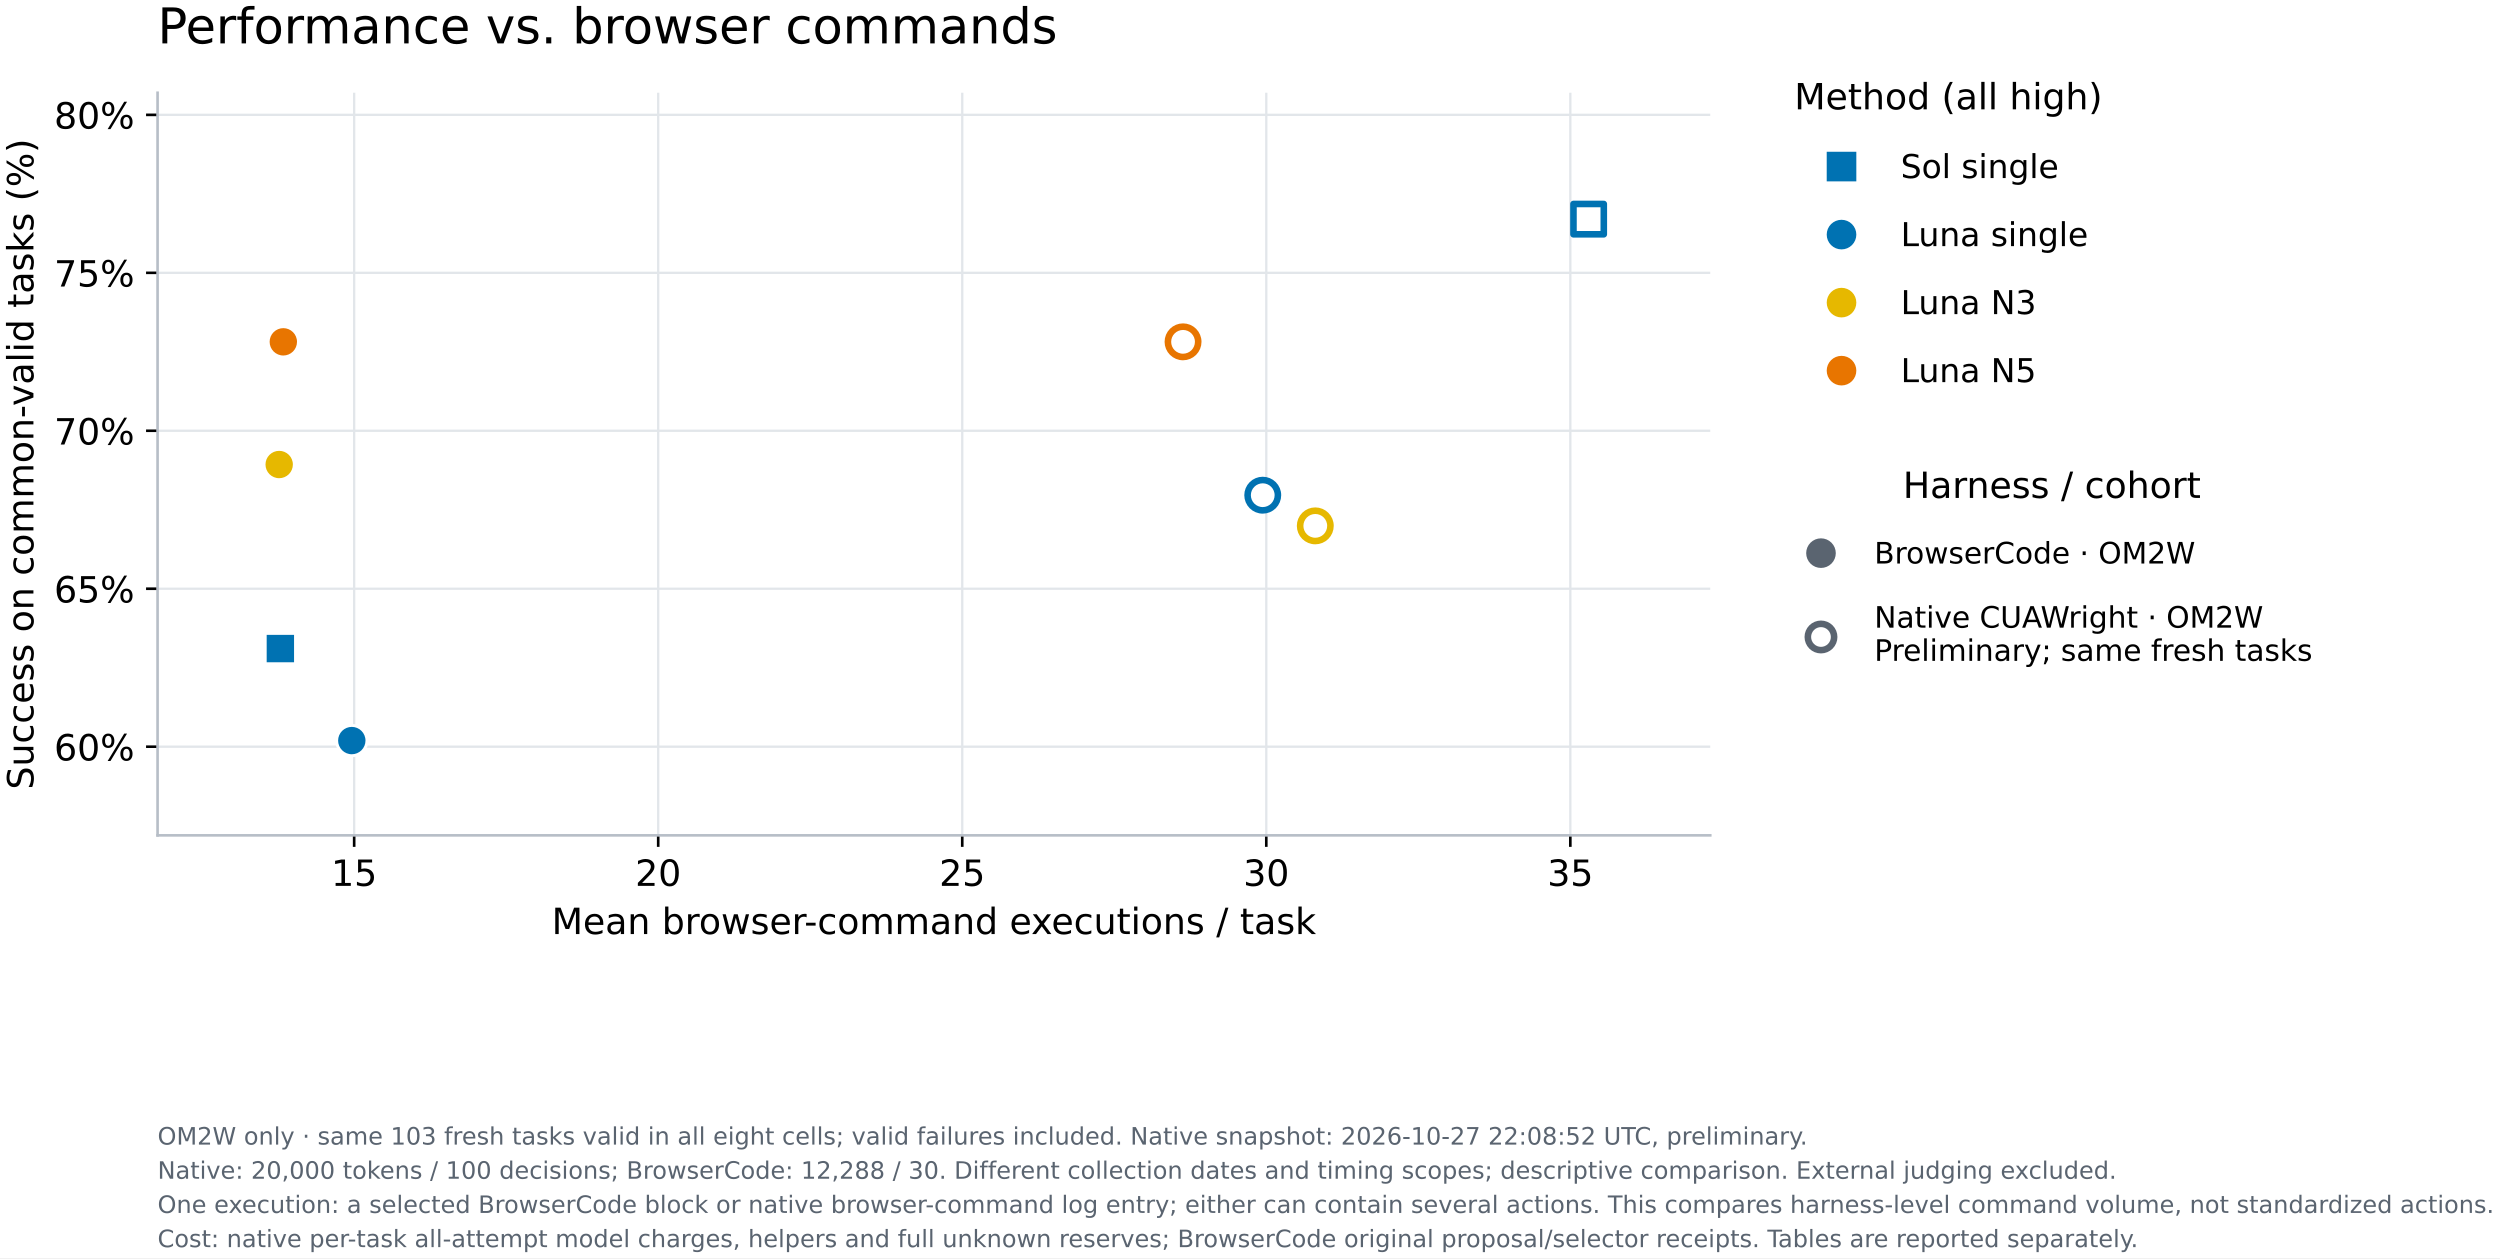
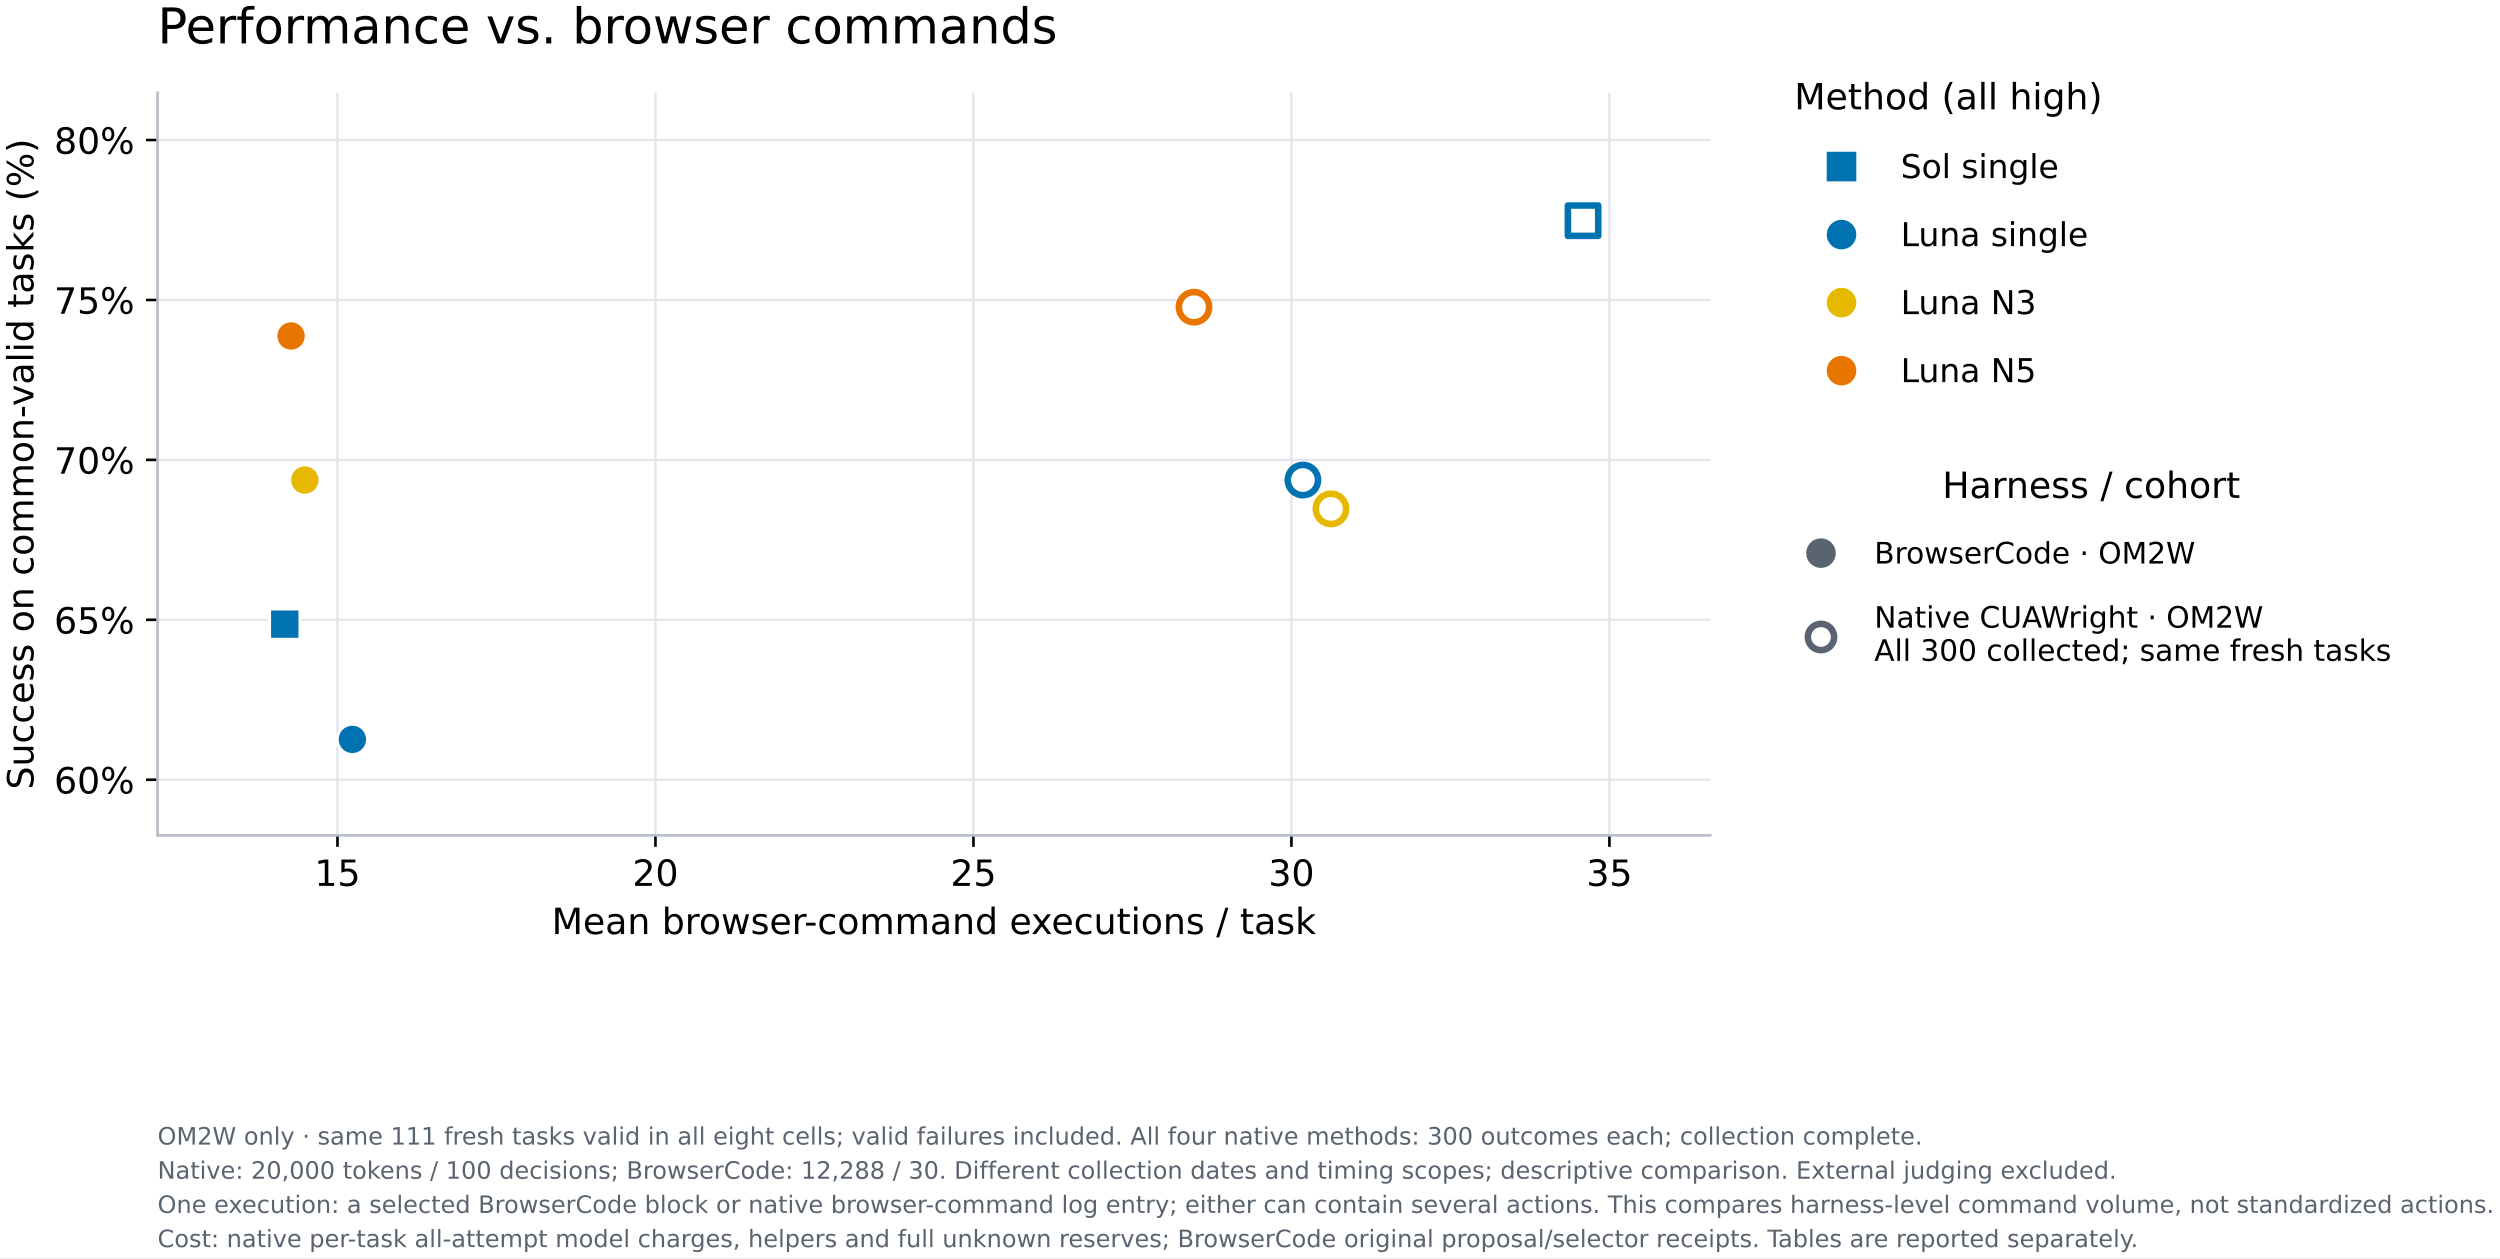
<svg xmlns="http://www.w3.org/2000/svg" xmlns:xlink="http://www.w3.org/1999/xlink" width="759.912pt" height="382.408pt" viewBox="0 0 759.912 382.408" version="1.1">
  <defs>
    <style type="text/css">*{stroke-linejoin: round; stroke-linecap: butt}</style>
  </defs>
  <g id="figure_1">
    <g id="patch_1">
      <path d="M 0 382.408 L 759.912 382.408 L 759.912 -0 L 0 -0 z " style="fill: #ffffff" />
    </g>
    <g id="axes_1">
      <g id="patch_2">
        <path d="M 47.895 253.918 L 519.855 253.918 L 519.855 28.198 L 47.895 28.198 z " style="fill: #ffffff" />
      </g>
      <g id="matplotlib.axis_1">
        <g id="xtick_1">
          <g id="line2d_1">
-             <path d="M 107.653 253.918 L 107.653 28.198 " clip-path="url(#pe97ac44efa)" style="fill: none; stroke: #e2e6ea; stroke-width: 0.7; stroke-linecap: square" />
+             <path d="M 102.58 253.918 L 102.58 28.198 " clip-path="url(#pc36e4b8370)" style="fill: none; stroke: #e2e6ea; stroke-width: 0.7; stroke-linecap: square" />
          </g>
          <g id="line2d_2">
            <defs>
-               <path id="mfaae4655cb" d="M 0 0 L 0 3.5 " style="stroke: #000000; stroke-width: 0.8" />
+               <path id="mb364911103" d="M 0 0 L 0 3.5 " style="stroke: #000000; stroke-width: 0.8" />
            </defs>
            <g>
-               <use xlink:href="#mfaae4655cb" x="107.653" y="253.918" style="stroke: #000000; stroke-width: 0.8" />
+               <use xlink:href="#mb364911103" x="102.58" y="253.918" style="stroke: #000000; stroke-width: 0.8" />
            </g>
          </g>
          <g id="text_1">
-             <text style="font-size: 11px; font-family: 'DejaVu Sans'; text-anchor: middle" x="107.653" y="269.276" transform="rotate(-0 107.6528 269.2759)">15</text>
+             <text style="font-size: 11px; font-family: 'DejaVu Sans'; text-anchor: middle" x="102.58" y="269.276" transform="rotate(-0 102.5798 269.2759)">15</text>
          </g>
        </g>
        <g id="xtick_2">
          <g id="line2d_3">
-             <path d="M 200.071 253.918 L 200.071 28.198 " clip-path="url(#pe97ac44efa)" style="fill: none; stroke: #e2e6ea; stroke-width: 0.7; stroke-linecap: square" />
+             <path d="M 199.236 253.918 L 199.236 28.198 " clip-path="url(#pc36e4b8370)" style="fill: none; stroke: #e2e6ea; stroke-width: 0.7; stroke-linecap: square" />
          </g>
          <g id="line2d_4">
            <g>
-               <use xlink:href="#mfaae4655cb" x="200.071" y="253.918" style="stroke: #000000; stroke-width: 0.8" />
+               <use xlink:href="#mb364911103" x="199.236" y="253.918" style="stroke: #000000; stroke-width: 0.8" />
            </g>
          </g>
          <g id="text_2">
-             <text style="font-size: 11px; font-family: 'DejaVu Sans'; text-anchor: middle" x="200.071" y="269.276" transform="rotate(-0 200.0709 269.2759)">20</text>
+             <text style="font-size: 11px; font-family: 'DejaVu Sans'; text-anchor: middle" x="199.236" y="269.276" transform="rotate(-0 199.2358 269.2759)">20</text>
          </g>
        </g>
        <g id="xtick_3">
          <g id="line2d_5">
-             <path d="M 292.489 253.918 L 292.489 28.198 " clip-path="url(#pe97ac44efa)" style="fill: none; stroke: #e2e6ea; stroke-width: 0.7; stroke-linecap: square" />
+             <path d="M 295.892 253.918 L 295.892 28.198 " clip-path="url(#pc36e4b8370)" style="fill: none; stroke: #e2e6ea; stroke-width: 0.7; stroke-linecap: square" />
          </g>
          <g id="line2d_6">
            <g>
-               <use xlink:href="#mfaae4655cb" x="292.489" y="253.918" style="stroke: #000000; stroke-width: 0.8" />
+               <use xlink:href="#mb364911103" x="295.892" y="253.918" style="stroke: #000000; stroke-width: 0.8" />
            </g>
          </g>
          <g id="text_3">
-             <text style="font-size: 11px; font-family: 'DejaVu Sans'; text-anchor: middle" x="292.489" y="269.276" transform="rotate(-0 292.4889 269.2759)">25</text>
+             <text style="font-size: 11px; font-family: 'DejaVu Sans'; text-anchor: middle" x="295.892" y="269.276" transform="rotate(-0 295.8918 269.2759)">25</text>
          </g>
        </g>
        <g id="xtick_4">
          <g id="line2d_7">
-             <path d="M 384.907 253.918 L 384.907 28.198 " clip-path="url(#pe97ac44efa)" style="fill: none; stroke: #e2e6ea; stroke-width: 0.7; stroke-linecap: square" />
+             <path d="M 392.548 253.918 L 392.548 28.198 " clip-path="url(#pc36e4b8370)" style="fill: none; stroke: #e2e6ea; stroke-width: 0.7; stroke-linecap: square" />
          </g>
          <g id="line2d_8">
            <g>
-               <use xlink:href="#mfaae4655cb" x="384.907" y="253.918" style="stroke: #000000; stroke-width: 0.8" />
+               <use xlink:href="#mb364911103" x="392.548" y="253.918" style="stroke: #000000; stroke-width: 0.8" />
            </g>
          </g>
          <g id="text_4">
-             <text style="font-size: 11px; font-family: 'DejaVu Sans'; text-anchor: middle" x="384.907" y="269.276" transform="rotate(-0 384.9069 269.2759)">30</text>
+             <text style="font-size: 11px; font-family: 'DejaVu Sans'; text-anchor: middle" x="392.548" y="269.276" transform="rotate(-0 392.5479 269.2759)">30</text>
          </g>
        </g>
        <g id="xtick_5">
          <g id="line2d_9">
-             <path d="M 477.325 253.918 L 477.325 28.198 " clip-path="url(#pe97ac44efa)" style="fill: none; stroke: #e2e6ea; stroke-width: 0.7; stroke-linecap: square" />
+             <path d="M 489.204 253.918 L 489.204 28.198 " clip-path="url(#pc36e4b8370)" style="fill: none; stroke: #e2e6ea; stroke-width: 0.7; stroke-linecap: square" />
          </g>
          <g id="line2d_10">
            <g>
-               <use xlink:href="#mfaae4655cb" x="477.325" y="253.918" style="stroke: #000000; stroke-width: 0.8" />
+               <use xlink:href="#mb364911103" x="489.204" y="253.918" style="stroke: #000000; stroke-width: 0.8" />
            </g>
          </g>
          <g id="text_5">
-             <text style="font-size: 11px; font-family: 'DejaVu Sans'; text-anchor: middle" x="477.325" y="269.276" transform="rotate(-0 477.3249 269.2759)">35</text>
+             <text style="font-size: 11px; font-family: 'DejaVu Sans'; text-anchor: middle" x="489.204" y="269.276" transform="rotate(-0 489.2039 269.2759)">35</text>
          </g>
        </g>
        <g id="text_6">
          <text style="font-size: 11px; font-family: 'DejaVu Sans'; text-anchor: middle" x="283.875" y="283.922" transform="rotate(-0 283.8752 283.9219)">Mean browser-command executions / task</text>
        </g>
      </g>
      <g id="matplotlib.axis_2">
        <g id="ytick_1">
          <g id="line2d_11">
-             <path d="M 47.895 226.973 L 519.855 226.973 " clip-path="url(#pe97ac44efa)" style="fill: none; stroke: #e2e6ea; stroke-width: 0.7; stroke-linecap: square" />
+             <path d="M 47.895 237.013 L 519.855 237.013 " clip-path="url(#pc36e4b8370)" style="fill: none; stroke: #e2e6ea; stroke-width: 0.7; stroke-linecap: square" />
          </g>
          <g id="line2d_12">
            <defs>
-               <path id="m91e9b07ac4" d="M 0 0 L -3.5 0 " style="stroke: #000000; stroke-width: 0.8" />
+               <path id="mf47422bd21" d="M 0 0 L -3.5 0 " style="stroke: #000000; stroke-width: 0.8" />
            </defs>
            <g>
-               <use xlink:href="#m91e9b07ac4" x="47.895" y="226.973" style="stroke: #000000; stroke-width: 0.8" />
+               <use xlink:href="#mf47422bd21" x="47.895" y="237.013" style="stroke: #000000; stroke-width: 0.8" />
            </g>
          </g>
          <g id="text_7">
-             <text style="font-size: 11px; font-family: 'DejaVu Sans'; text-anchor: end" x="40.895" y="231.152" transform="rotate(-0 40.89516 231.1521)">60%</text>
+             <text style="font-size: 11px; font-family: 'DejaVu Sans'; text-anchor: end" x="40.895" y="241.192" transform="rotate(-0 40.89516 241.1919)">60%</text>
          </g>
        </g>
        <g id="ytick_2">
          <g id="line2d_13">
-             <path d="M 47.895 178.957 L 519.855 178.957 " clip-path="url(#pe97ac44efa)" style="fill: none; stroke: #e2e6ea; stroke-width: 0.7; stroke-linecap: square" />
+             <path d="M 47.895 188.4 L 519.855 188.4 " clip-path="url(#pc36e4b8370)" style="fill: none; stroke: #e2e6ea; stroke-width: 0.7; stroke-linecap: square" />
          </g>
          <g id="line2d_14">
            <g>
-               <use xlink:href="#m91e9b07ac4" x="47.895" y="178.957" style="stroke: #000000; stroke-width: 0.8" />
+               <use xlink:href="#mf47422bd21" x="47.895" y="188.4" style="stroke: #000000; stroke-width: 0.8" />
            </g>
          </g>
          <g id="text_8">
-             <text style="font-size: 11px; font-family: 'DejaVu Sans'; text-anchor: end" x="40.895" y="183.136" transform="rotate(-0 40.89516 183.1365)">65%</text>
+             <text style="font-size: 11px; font-family: 'DejaVu Sans'; text-anchor: end" x="40.895" y="192.579" transform="rotate(-0 40.89516 192.5793)">65%</text>
          </g>
        </g>
        <g id="ytick_3">
          <g id="line2d_15">
-             <path d="M 47.895 130.942 L 519.855 130.942 " clip-path="url(#pe97ac44efa)" style="fill: none; stroke: #e2e6ea; stroke-width: 0.7; stroke-linecap: square" />
+             <path d="M 47.895 139.788 L 519.855 139.788 " clip-path="url(#pc36e4b8370)" style="fill: none; stroke: #e2e6ea; stroke-width: 0.7; stroke-linecap: square" />
          </g>
          <g id="line2d_16">
            <g>
-               <use xlink:href="#m91e9b07ac4" x="47.895" y="130.942" style="stroke: #000000; stroke-width: 0.8" />
+               <use xlink:href="#mf47422bd21" x="47.895" y="139.788" style="stroke: #000000; stroke-width: 0.8" />
            </g>
          </g>
          <g id="text_9">
-             <text style="font-size: 11px; font-family: 'DejaVu Sans'; text-anchor: end" x="40.895" y="135.121" transform="rotate(-0 40.89516 135.1209)">70%</text>
+             <text style="font-size: 11px; font-family: 'DejaVu Sans'; text-anchor: end" x="40.895" y="143.967" transform="rotate(-0 40.89516 143.9667)">70%</text>
          </g>
        </g>
        <g id="ytick_4">
          <g id="line2d_17">
-             <path d="M 47.895 82.926 L 519.855 82.926 " clip-path="url(#pe97ac44efa)" style="fill: none; stroke: #e2e6ea; stroke-width: 0.7; stroke-linecap: square" />
+             <path d="M 47.895 91.175 L 519.855 91.175 " clip-path="url(#pc36e4b8370)" style="fill: none; stroke: #e2e6ea; stroke-width: 0.7; stroke-linecap: square" />
          </g>
          <g id="line2d_18">
            <g>
-               <use xlink:href="#m91e9b07ac4" x="47.895" y="82.926" style="stroke: #000000; stroke-width: 0.8" />
+               <use xlink:href="#mf47422bd21" x="47.895" y="91.175" style="stroke: #000000; stroke-width: 0.8" />
            </g>
          </g>
          <g id="text_10">
-             <text style="font-size: 11px; font-family: 'DejaVu Sans'; text-anchor: end" x="40.895" y="87.105" transform="rotate(-0 40.89516 87.10527)">75%</text>
+             <text style="font-size: 11px; font-family: 'DejaVu Sans'; text-anchor: end" x="40.895" y="95.354" transform="rotate(-0 40.89516 95.35417)">75%</text>
          </g>
        </g>
        <g id="ytick_5">
          <g id="line2d_19">
-             <path d="M 47.895 34.911 L 519.855 34.911 " clip-path="url(#pe97ac44efa)" style="fill: none; stroke: #e2e6ea; stroke-width: 0.7; stroke-linecap: square" />
+             <path d="M 47.895 42.562 L 519.855 42.562 " clip-path="url(#pc36e4b8370)" style="fill: none; stroke: #e2e6ea; stroke-width: 0.7; stroke-linecap: square" />
          </g>
          <g id="line2d_20">
            <g>
-               <use xlink:href="#m91e9b07ac4" x="47.895" y="34.911" style="stroke: #000000; stroke-width: 0.8" />
+               <use xlink:href="#mf47422bd21" x="47.895" y="42.562" style="stroke: #000000; stroke-width: 0.8" />
            </g>
          </g>
          <g id="text_11">
-             <text style="font-size: 11px; font-family: 'DejaVu Sans'; text-anchor: end" x="40.895" y="39.09" transform="rotate(-0 40.89516 39.08966)">80%</text>
+             <text style="font-size: 11px; font-family: 'DejaVu Sans'; text-anchor: end" x="40.895" y="46.742" transform="rotate(-0 40.89516 46.74159)">80%</text>
          </g>
        </g>
        <g id="text_12">
          <text style="font-size: 11px; font-family: 'DejaVu Sans'; text-anchor: middle" x="10.158" y="141.058" transform="rotate(-90 10.15828 141.0577)">Success on common-valid tasks (%)</text>
        </g>
      </g>
      <g id="patch_3">
        <path d="M 47.895 253.918 L 47.895 28.198 " style="fill: none; stroke: #b7bec7; stroke-width: 0.8; stroke-linejoin: miter; stroke-linecap: square" />
      </g>
      <g id="patch_4">
        <path d="M 47.895 253.918 L 519.855 253.918 " style="fill: none; stroke: #b7bec7; stroke-width: 0.8; stroke-linejoin: miter; stroke-linecap: square" />
      </g>
      <g id="PathCollection_1">
        <defs>
-           <path id="m902639d02f" d="M -4.61 4.61 L 4.61 4.61 L 4.61 -4.61 L -4.61 -4.61 z " style="stroke: #ffffff; stroke-width: 0.9" />
-         </defs>
-         <g clip-path="url(#pe97ac44efa)">
-           <use xlink:href="#m902639d02f" x="85.221" y="197.138" style="fill: #0072b2; stroke: #ffffff; stroke-width: 0.9" />
+           <path id="mc43c6a93f9" d="M -4.61 4.61 L 4.61 4.61 L 4.61 -4.61 L -4.61 -4.61 z " style="stroke: #ffffff; stroke-width: 0.9" />
+         </defs>
+         <g clip-path="url(#pc36e4b8370)">
+           <use xlink:href="#mc43c6a93f9" x="86.558" y="189.714" style="fill: #0072b2; stroke: #ffffff; stroke-width: 0.9" />
        </g>
      </g>
      <g id="PathCollection_2">
        <defs>
-           <path id="m48bf80a966" d="M 0 4.61 C 1.223 4.61 2.395 4.124 3.26 3.26 C 4.124 2.395 4.61 1.223 4.61 0 C 4.61 -1.223 4.124 -2.395 3.26 -3.26 C 2.395 -4.124 1.223 -4.61 0 -4.61 C -1.223 -4.61 -2.395 -4.124 -3.26 -3.26 C -4.124 -2.395 -4.61 -1.223 -4.61 0 C -4.61 1.223 -4.124 2.395 -3.26 3.26 C -2.395 4.124 -1.223 4.61 0 4.61 z " style="stroke: #ffffff; stroke-width: 0.9" />
-         </defs>
-         <g clip-path="url(#pe97ac44efa)">
-           <use xlink:href="#m48bf80a966" x="106.935" y="225.108" style="fill: #0072b2; stroke: #ffffff; stroke-width: 0.9" />
+           <path id="m8d30213d21" d="M 0 4.61 C 1.223 4.61 2.395 4.124 3.26 3.26 C 4.124 2.395 4.61 1.223 4.61 0 C 4.61 -1.223 4.124 -2.395 3.26 -3.26 C 2.395 -4.124 1.223 -4.61 0 -4.61 C -1.223 -4.61 -2.395 -4.124 -3.26 -3.26 C -4.124 -2.395 -4.61 -1.223 -4.61 0 C -4.61 1.223 -4.124 2.395 -3.26 3.26 C -2.395 4.124 -1.223 4.61 0 4.61 z " style="stroke: #ffffff; stroke-width: 0.9" />
+         </defs>
+         <g clip-path="url(#pc36e4b8370)">
+           <use xlink:href="#m8d30213d21" x="107.108" y="224.75" style="fill: #0072b2; stroke: #ffffff; stroke-width: 0.9" />
        </g>
      </g>
      <g id="PathCollection_3">
        <defs>
-           <path id="mcd95f84317" d="M 0 4.61 C 1.223 4.61 2.395 4.124 3.26 3.26 C 4.124 2.395 4.61 1.223 4.61 0 C 4.61 -1.223 4.124 -2.395 3.26 -3.26 C 2.395 -4.124 1.223 -4.61 0 -4.61 C -1.223 -4.61 -2.395 -4.124 -3.26 -3.26 C -4.124 -2.395 -4.61 -1.223 -4.61 0 C -4.61 1.223 -4.124 2.395 -3.26 3.26 C -2.395 4.124 -1.223 4.61 0 4.61 z " style="stroke: #ffffff; stroke-width: 0.9" />
-         </defs>
-         <g clip-path="url(#pe97ac44efa)">
-           <use xlink:href="#mcd95f84317" x="84.862" y="141.198" style="fill: #e6b800; stroke: #ffffff; stroke-width: 0.9" />
+           <path id="m45ecc45ad5" d="M 0 4.61 C 1.223 4.61 2.395 4.124 3.26 3.26 C 4.124 2.395 4.61 1.223 4.61 0 C 4.61 -1.223 4.124 -2.395 3.26 -3.26 C 2.395 -4.124 1.223 -4.61 0 -4.61 C -1.223 -4.61 -2.395 -4.124 -3.26 -3.26 C -4.124 -2.395 -4.61 -1.223 -4.61 0 C -4.61 1.223 -4.124 2.395 -3.26 3.26 C -2.395 4.124 -1.223 4.61 0 4.61 z " style="stroke: #ffffff; stroke-width: 0.9" />
+         </defs>
+         <g clip-path="url(#pc36e4b8370)">
+           <use xlink:href="#m45ecc45ad5" x="92.653" y="145.919" style="fill: #e6b800; stroke: #ffffff; stroke-width: 0.9" />
        </g>
      </g>
      <g id="PathCollection_4">
        <defs>
-           <path id="m0fe87d2eab" d="M 0 4.61 C 1.223 4.61 2.395 4.124 3.26 3.26 C 4.124 2.395 4.61 1.223 4.61 0 C 4.61 -1.223 4.124 -2.395 3.26 -3.26 C 2.395 -4.124 1.223 -4.61 0 -4.61 C -1.223 -4.61 -2.395 -4.124 -3.26 -3.26 C -4.124 -2.395 -4.61 -1.223 -4.61 0 C -4.61 1.223 -4.124 2.395 -3.26 3.26 C -2.395 4.124 -1.223 4.61 0 4.61 z " style="stroke: #ffffff; stroke-width: 0.9" />
-         </defs>
-         <g clip-path="url(#pe97ac44efa)">
-           <use xlink:href="#m0fe87d2eab" x="86.119" y="103.904" style="fill: #e87500; stroke: #ffffff; stroke-width: 0.9" />
+           <path id="meec07fe731" d="M 0 4.61 C 1.223 4.61 2.395 4.124 3.26 3.26 C 4.124 2.395 4.61 1.223 4.61 0 C 4.61 -1.223 4.124 -2.395 3.26 -3.26 C 2.395 -4.124 1.223 -4.61 0 -4.61 C -1.223 -4.61 -2.395 -4.124 -3.26 -3.26 C -4.124 -2.395 -4.61 -1.223 -4.61 0 C -4.61 1.223 -4.124 2.395 -3.26 3.26 C -2.395 4.124 -1.223 4.61 0 4.61 z " style="stroke: #ffffff; stroke-width: 0.9" />
+         </defs>
+         <g clip-path="url(#pc36e4b8370)">
+           <use xlink:href="#meec07fe731" x="88.473" y="102.124" style="fill: #e87500; stroke: #ffffff; stroke-width: 0.9" />
        </g>
      </g>
      <g id="PathCollection_5">
        <defs>
-           <path id="mc5369a4c2e" d="M -4.61 4.61 L 4.61 4.61 L 4.61 -4.61 L -4.61 -4.61 z " style="stroke: #0072b2; stroke-width: 2" />
-         </defs>
-         <g clip-path="url(#pe97ac44efa)">
-           <use xlink:href="#mc5369a4c2e" x="482.888" y="66.61" style="fill: #ffffff; stroke: #0072b2; stroke-width: 2" />
+           <path id="m8e46f405a9" d="M -4.61 4.61 L 4.61 4.61 L 4.61 -4.61 L -4.61 -4.61 z " style="stroke: #0072b2; stroke-width: 2" />
+         </defs>
+         <g clip-path="url(#pc36e4b8370)">
+           <use xlink:href="#m8e46f405a9" x="481.193" y="67.088" style="fill: #ffffff; stroke: #0072b2; stroke-width: 2" />
        </g>
      </g>
      <g id="PathCollection_6">
        <defs>
-           <path id="mdcc3ba845a" d="M 0 4.61 C 1.223 4.61 2.395 4.124 3.26 3.26 C 4.124 2.395 4.61 1.223 4.61 0 C 4.61 -1.223 4.124 -2.395 3.26 -3.26 C 2.395 -4.124 1.223 -4.61 0 -4.61 C -1.223 -4.61 -2.395 -4.124 -3.26 -3.26 C -4.124 -2.395 -4.61 -1.223 -4.61 0 C -4.61 1.223 -4.124 2.395 -3.26 3.26 C -2.395 4.124 -1.223 4.61 0 4.61 z " style="stroke: #0072b2; stroke-width: 2" />
-         </defs>
-         <g clip-path="url(#pe97ac44efa)">
-           <use xlink:href="#mdcc3ba845a" x="383.83" y="150.521" style="fill: #ffffff; stroke: #0072b2; stroke-width: 2" />
+           <path id="m16825731fd" d="M 0 4.61 C 1.223 4.61 2.395 4.124 3.26 3.26 C 4.124 2.395 4.61 1.223 4.61 0 C 4.61 -1.223 4.124 -2.395 3.26 -3.26 C 2.395 -4.124 1.223 -4.61 0 -4.61 C -1.223 -4.61 -2.395 -4.124 -3.26 -3.26 C -4.124 -2.395 -4.61 -1.223 -4.61 0 C -4.61 1.223 -4.124 2.395 -3.26 3.26 C -2.395 4.124 -1.223 4.61 0 4.61 z " style="stroke: #0072b2; stroke-width: 2" />
+         </defs>
+         <g clip-path="url(#pc36e4b8370)">
+           <use xlink:href="#m16825731fd" x="396.031" y="145.919" style="fill: #ffffff; stroke: #0072b2; stroke-width: 2" />
        </g>
      </g>
      <g id="PathCollection_7">
        <defs>
-           <path id="m38d1db76a5" d="M 0 4.61 C 1.223 4.61 2.395 4.124 3.26 3.26 C 4.124 2.395 4.61 1.223 4.61 0 C 4.61 -1.223 4.124 -2.395 3.26 -3.26 C 2.395 -4.124 1.223 -4.61 0 -4.61 C -1.223 -4.61 -2.395 -4.124 -3.26 -3.26 C -4.124 -2.395 -4.61 -1.223 -4.61 0 C -4.61 1.223 -4.124 2.395 -3.26 3.26 C -2.395 4.124 -1.223 4.61 0 4.61 z " style="stroke: #e6b800; stroke-width: 2" />
-         </defs>
-         <g clip-path="url(#pe97ac44efa)">
-           <use xlink:href="#m38d1db76a5" x="399.801" y="159.844" style="fill: #ffffff; stroke: #e6b800; stroke-width: 2" />
+           <path id="mf2f2451e06" d="M 0 4.61 C 1.223 4.61 2.395 4.124 3.26 3.26 C 4.124 2.395 4.61 1.223 4.61 0 C 4.61 -1.223 4.124 -2.395 3.26 -3.26 C 2.395 -4.124 1.223 -4.61 0 -4.61 C -1.223 -4.61 -2.395 -4.124 -3.26 -3.26 C -4.124 -2.395 -4.61 -1.223 -4.61 0 C -4.61 1.223 -4.124 2.395 -3.26 3.26 C -2.395 4.124 -1.223 4.61 0 4.61 z " style="stroke: #e6b800; stroke-width: 2" />
+         </defs>
+         <g clip-path="url(#pc36e4b8370)">
+           <use xlink:href="#mf2f2451e06" x="404.565" y="154.678" style="fill: #ffffff; stroke: #e6b800; stroke-width: 2" />
        </g>
      </g>
      <g id="PathCollection_8">
        <defs>
-           <path id="mcea0b9baa1" d="M 0 4.61 C 1.223 4.61 2.395 4.124 3.26 3.26 C 4.124 2.395 4.61 1.223 4.61 0 C 4.61 -1.223 4.124 -2.395 3.26 -3.26 C 2.395 -4.124 1.223 -4.61 0 -4.61 C -1.223 -4.61 -2.395 -4.124 -3.26 -3.26 C -4.124 -2.395 -4.61 -1.223 -4.61 0 C -4.61 1.223 -4.124 2.395 -3.26 3.26 C -2.395 4.124 -1.223 4.61 0 4.61 z " style="stroke: #e87500; stroke-width: 2" />
-         </defs>
-         <g clip-path="url(#pe97ac44efa)">
-           <use xlink:href="#mcea0b9baa1" x="359.604" y="103.904" style="fill: #ffffff; stroke: #e87500; stroke-width: 2" />
+           <path id="mfc5a9b41ad" d="M 0 4.61 C 1.223 4.61 2.395 4.124 3.26 3.26 C 4.124 2.395 4.61 1.223 4.61 0 C 4.61 -1.223 4.124 -2.395 3.26 -3.26 C 2.395 -4.124 1.223 -4.61 0 -4.61 C -1.223 -4.61 -2.395 -4.124 -3.26 -3.26 C -4.124 -2.395 -4.61 -1.223 -4.61 0 C -4.61 1.223 -4.124 2.395 -3.26 3.26 C -2.395 4.124 -1.223 4.61 0 4.61 z " style="stroke: #e87500; stroke-width: 2" />
+         </defs>
+         <g clip-path="url(#pc36e4b8370)">
+           <use xlink:href="#mfc5a9b41ad" x="362.942" y="93.365" style="fill: #ffffff; stroke: #e87500; stroke-width: 2" />
        </g>
      </g>
      <g id="text_13">
        <text style="font-size: 15px; font-family: 'DejaVu Sans'; text-anchor: start" x="47.895" y="13.198" transform="rotate(-0 47.89516 13.19766)">Performance vs. browser commands</text>
      </g>
    </g>
    <g id="text_14">
-       <text style="font-size: 7.3px; font-family: 'DejaVu Sans'; fill: #5a6470" transform="translate(47.89516 347.9102)">OM2W only · same 103 fresh tasks valid in all eight cells; valid failures included. Native snapshot: 2026-10-27 22:08:52 UTC, preliminary.</text>
+       <text style="font-size: 7.3px; font-family: 'DejaVu Sans'; fill: #5a6470" transform="translate(47.89516 347.9102)">OM2W only · same 111 fresh tasks valid in all eight cells; valid failures included. All four native methods: 300 outcomes each; collection complete.</text>
      <text style="font-size: 7.3px; font-family: 'DejaVu Sans'; fill: #5a6470" transform="translate(47.89516 358.3034)">Native: 20,000 tokens / 100 decisions; BrowserCode: 12,288 / 30. Different collection dates and timing scopes; descriptive comparison. External judging excluded.</text>
      <text style="font-size: 7.3px; font-family: 'DejaVu Sans'; fill: #5a6470" transform="translate(47.89516 368.6965)">One execution: a selected BrowserCode block or native browser-command log entry; either can contain several actions. This compares harness-level command volume, not standardized actions.</text>
      <text style="font-size: 7.3px; font-family: 'DejaVu Sans'; fill: #5a6470" transform="translate(47.89516 379.0897)">Cost: native per-task all-attempt model charges, helpers and full unknown reserves; BrowserCode original proposal/selector receipts. Tables are reported separately.</text>
    </g>
    <g id="legend_1">
      <g id="text_15">
        <text style="font-size: 11px; font-family: 'DejaVu Sans'; text-anchor: start" x="545.415" y="33.244" transform="rotate(-0 545.4152 33.24394)">Method (all high)</text>
      </g>
      <g id="line2d_21">
        <defs>
-           <path id="m9c16beba93" d="M -4 4 L 4 4 L 4 -4 L -4 -4 z " style="stroke: #0072b2; stroke-linejoin: miter" />
-         </defs>
-         <g>
-           <use xlink:href="#m9c16beba93" x="559.757" y="50.63" style="fill: #0072b2; stroke: #0072b2; stroke-linejoin: miter" />
+           <path id="m0b1f9ff8fa" d="M -4 4 L 4 4 L 4 -4 L -4 -4 z " style="stroke: #0072b2; stroke-linejoin: miter" />
+         </defs>
+         <g>
+           <use xlink:href="#m0b1f9ff8fa" x="559.757" y="50.63" style="fill: #0072b2; stroke: #0072b2; stroke-linejoin: miter" />
        </g>
      </g>
      <g id="text_16">
        <text style="font-size: 10px; font-family: 'DejaVu Sans'; text-anchor: start" x="577.757" y="54.13" transform="rotate(-0 577.7571 54.13003)">Sol single</text>
      </g>
      <g id="line2d_22">
        <defs>
-           <path id="mb39dd1ea01" d="M 0 4 C 1.061 4 2.078 3.579 2.828 2.828 C 3.579 2.078 4 1.061 4 0 C 4 -1.061 3.579 -2.078 2.828 -2.828 C 2.078 -3.579 1.061 -4 0 -4 C -1.061 -4 -2.078 -3.579 -2.828 -2.828 C -3.579 -2.078 -4 -1.061 -4 0 C -4 1.061 -3.579 2.078 -2.828 2.828 C -2.078 3.579 -1.061 4 0 4 z " style="stroke: #0072b2" />
-         </defs>
-         <g>
-           <use xlink:href="#mb39dd1ea01" x="559.757" y="71.308" style="fill: #0072b2; stroke: #0072b2" />
+           <path id="mf35d8888fa" d="M 0 4 C 1.061 4 2.078 3.579 2.828 2.828 C 3.579 2.078 4 1.061 4 0 C 4 -1.061 3.579 -2.078 2.828 -2.828 C 2.078 -3.579 1.061 -4 0 -4 C -1.061 -4 -2.078 -3.579 -2.828 -2.828 C -3.579 -2.078 -4 -1.061 -4 0 C -4 1.061 -3.579 2.078 -2.828 2.828 C -2.078 3.579 -1.061 4 0 4 z " style="stroke: #0072b2" />
+         </defs>
+         <g>
+           <use xlink:href="#mf35d8888fa" x="559.757" y="71.308" style="fill: #0072b2; stroke: #0072b2" />
        </g>
      </g>
      <g id="text_17">
        <text style="font-size: 10px; font-family: 'DejaVu Sans'; text-anchor: start" x="577.757" y="74.808" transform="rotate(-0 577.7571 74.80816)">Luna single</text>
      </g>
      <g id="line2d_23">
        <defs>
-           <path id="mf8c2da427e" d="M 0 4 C 1.061 4 2.078 3.579 2.828 2.828 C 3.579 2.078 4 1.061 4 0 C 4 -1.061 3.579 -2.078 2.828 -2.828 C 2.078 -3.579 1.061 -4 0 -4 C -1.061 -4 -2.078 -3.579 -2.828 -2.828 C -3.579 -2.078 -4 -1.061 -4 0 C -4 1.061 -3.579 2.078 -2.828 2.828 C -2.078 3.579 -1.061 4 0 4 z " style="stroke: #e6b800" />
-         </defs>
-         <g>
-           <use xlink:href="#mf8c2da427e" x="559.757" y="91.986" style="fill: #e6b800; stroke: #e6b800" />
+           <path id="mbebf3bb7e3" d="M 0 4 C 1.061 4 2.078 3.579 2.828 2.828 C 3.579 2.078 4 1.061 4 0 C 4 -1.061 3.579 -2.078 2.828 -2.828 C 2.078 -3.579 1.061 -4 0 -4 C -1.061 -4 -2.078 -3.579 -2.828 -2.828 C -3.579 -2.078 -4 -1.061 -4 0 C -4 1.061 -3.579 2.078 -2.828 2.828 C -2.078 3.579 -1.061 4 0 4 z " style="stroke: #e6b800" />
+         </defs>
+         <g>
+           <use xlink:href="#mbebf3bb7e3" x="559.757" y="91.986" style="fill: #e6b800; stroke: #e6b800" />
        </g>
      </g>
      <g id="text_18">
        <text style="font-size: 10px; font-family: 'DejaVu Sans'; text-anchor: start" x="577.757" y="95.486" transform="rotate(-0 577.7571 95.48628)">Luna N3</text>
      </g>
      <g id="line2d_24">
        <defs>
-           <path id="m95e81a4cbf" d="M 0 4 C 1.061 4 2.078 3.579 2.828 2.828 C 3.579 2.078 4 1.061 4 0 C 4 -1.061 3.579 -2.078 2.828 -2.828 C 2.078 -3.579 1.061 -4 0 -4 C -1.061 -4 -2.078 -3.579 -2.828 -2.828 C -3.579 -2.078 -4 -1.061 -4 0 C -4 1.061 -3.579 2.078 -2.828 2.828 C -2.078 3.579 -1.061 4 0 4 z " style="stroke: #e87500" />
-         </defs>
-         <g>
-           <use xlink:href="#m95e81a4cbf" x="559.757" y="112.664" style="fill: #e87500; stroke: #e87500" />
+           <path id="mf7f3256b01" d="M 0 4 C 1.061 4 2.078 3.579 2.828 2.828 C 3.579 2.078 4 1.061 4 0 C 4 -1.061 3.579 -2.078 2.828 -2.828 C 2.078 -3.579 1.061 -4 0 -4 C -1.061 -4 -2.078 -3.579 -2.828 -2.828 C -3.579 -2.078 -4 -1.061 -4 0 C -4 1.061 -3.579 2.078 -2.828 2.828 C -2.078 3.579 -1.061 4 0 4 z " style="stroke: #e87500" />
+         </defs>
+         <g>
+           <use xlink:href="#mf7f3256b01" x="559.757" y="112.664" style="fill: #e87500; stroke: #e87500" />
        </g>
      </g>
      <g id="text_19">
        <text style="font-size: 10px; font-family: 'DejaVu Sans'; text-anchor: start" x="577.757" y="116.164" transform="rotate(-0 577.7571 116.1644)">Luna N5</text>
      </g>
    </g>
    <g id="legend_2">
      <g id="text_20">
-         <text style="font-size: 11px; font-family: 'DejaVu Sans'; text-anchor: start" x="578.42" y="151.36" transform="rotate(-0 578.4204 151.3599)">Harness / cohort</text>
+         <text style="font-size: 11px; font-family: 'DejaVu Sans'; text-anchor: start" x="590.401" y="151.36" transform="rotate(-0 590.4009 151.3599)">Harness / cohort</text>
      </g>
      <g id="line2d_25">
        <defs>
-           <path id="m5104b277fc" d="M 0 4 C 1.061 4 2.078 3.579 2.828 2.828 C 3.579 2.078 4 1.061 4 0 C 4 -1.061 3.579 -2.078 2.828 -2.828 C 2.078 -3.579 1.061 -4 0 -4 C -1.061 -4 -2.078 -3.579 -2.828 -2.828 C -3.579 -2.078 -4 -1.061 -4 0 C -4 1.061 -3.579 2.078 -2.828 2.828 C -2.078 3.579 -1.061 4 0 4 z " style="stroke: #5a6470" />
-         </defs>
-         <g>
-           <use xlink:href="#m5104b277fc" x="553.515" y="168.136" style="fill: #5a6470; stroke: #5a6470" />
+           <path id="m1eb1dfe08a" d="M 0 4 C 1.061 4 2.078 3.579 2.828 2.828 C 3.579 2.078 4 1.061 4 0 C 4 -1.061 3.579 -2.078 2.828 -2.828 C 2.078 -3.579 1.061 -4 0 -4 C -1.061 -4 -2.078 -3.579 -2.828 -2.828 C -3.579 -2.078 -4 -1.061 -4 0 C -4 1.061 -3.579 2.078 -2.828 2.828 C -2.078 3.579 -1.061 4 0 4 z " style="stroke: #5a6470" />
+         </defs>
+         <g>
+           <use xlink:href="#m1eb1dfe08a" x="553.515" y="168.136" style="fill: #5a6470; stroke: #5a6470" />
        </g>
      </g>
      <g id="text_21">
        <text style="font-size: 9px; font-family: 'DejaVu Sans'; text-anchor: start" x="569.715" y="171.286" transform="rotate(-0 569.7152 171.2862)">BrowserCode · OM2W</text>
      </g>
      <g id="line2d_26">
        <defs>
-           <path id="m0b8432804d" d="M 0 4 C 1.061 4 2.078 3.579 2.828 2.828 C 3.579 2.078 4 1.061 4 0 C 4 -1.061 3.579 -2.078 2.828 -2.828 C 2.078 -3.579 1.061 -4 0 -4 C -1.061 -4 -2.078 -3.579 -2.828 -2.828 C -3.579 -2.078 -4 -1.061 -4 0 C -4 1.061 -3.579 2.078 -2.828 2.828 C -2.078 3.579 -1.061 4 0 4 z " style="stroke: #5a6470; stroke-width: 2" />
-         </defs>
-         <g>
-           <use xlink:href="#m0b8432804d" x="553.515" y="193.621" style="fill: #ffffff; stroke: #5a6470; stroke-width: 2" />
+           <path id="mfdd5a12cce" d="M 0 4 C 1.061 4 2.078 3.579 2.828 2.828 C 3.579 2.078 4 1.061 4 0 C 4 -1.061 3.579 -2.078 2.828 -2.828 C 2.078 -3.579 1.061 -4 0 -4 C -1.061 -4 -2.078 -3.579 -2.828 -2.828 C -3.579 -2.078 -4 -1.061 -4 0 C -4 1.061 -3.579 2.078 -2.828 2.828 C -2.078 3.579 -1.061 4 0 4 z " style="stroke: #5a6470; stroke-width: 2" />
+         </defs>
+         <g>
+           <use xlink:href="#mfdd5a12cce" x="553.515" y="193.621" style="fill: #ffffff; stroke: #5a6470; stroke-width: 2" />
        </g>
      </g>
      <g id="text_22">
        <text style="font-size: 9px; font-family: 'DejaVu Sans'" transform="translate(569.7152 190.7965)">Native CUAWright · OM2W</text>
-         <text style="font-size: 9px; font-family: 'DejaVu Sans'" transform="translate(569.7152 200.8745)">Preliminary; same fresh tasks</text>
+         <text style="font-size: 9px; font-family: 'DejaVu Sans'" transform="translate(569.7152 200.8745)">All 300 collected; same fresh tasks</text>
      </g>
    </g>
  </g>
  <defs>
-     <clipPath id="pe97ac44efa">
+     <clipPath id="pc36e4b8370">
      <rect x="47.895" y="28.198" width="471.96" height="225.72" />
    </clipPath>
  </defs>
</svg>
